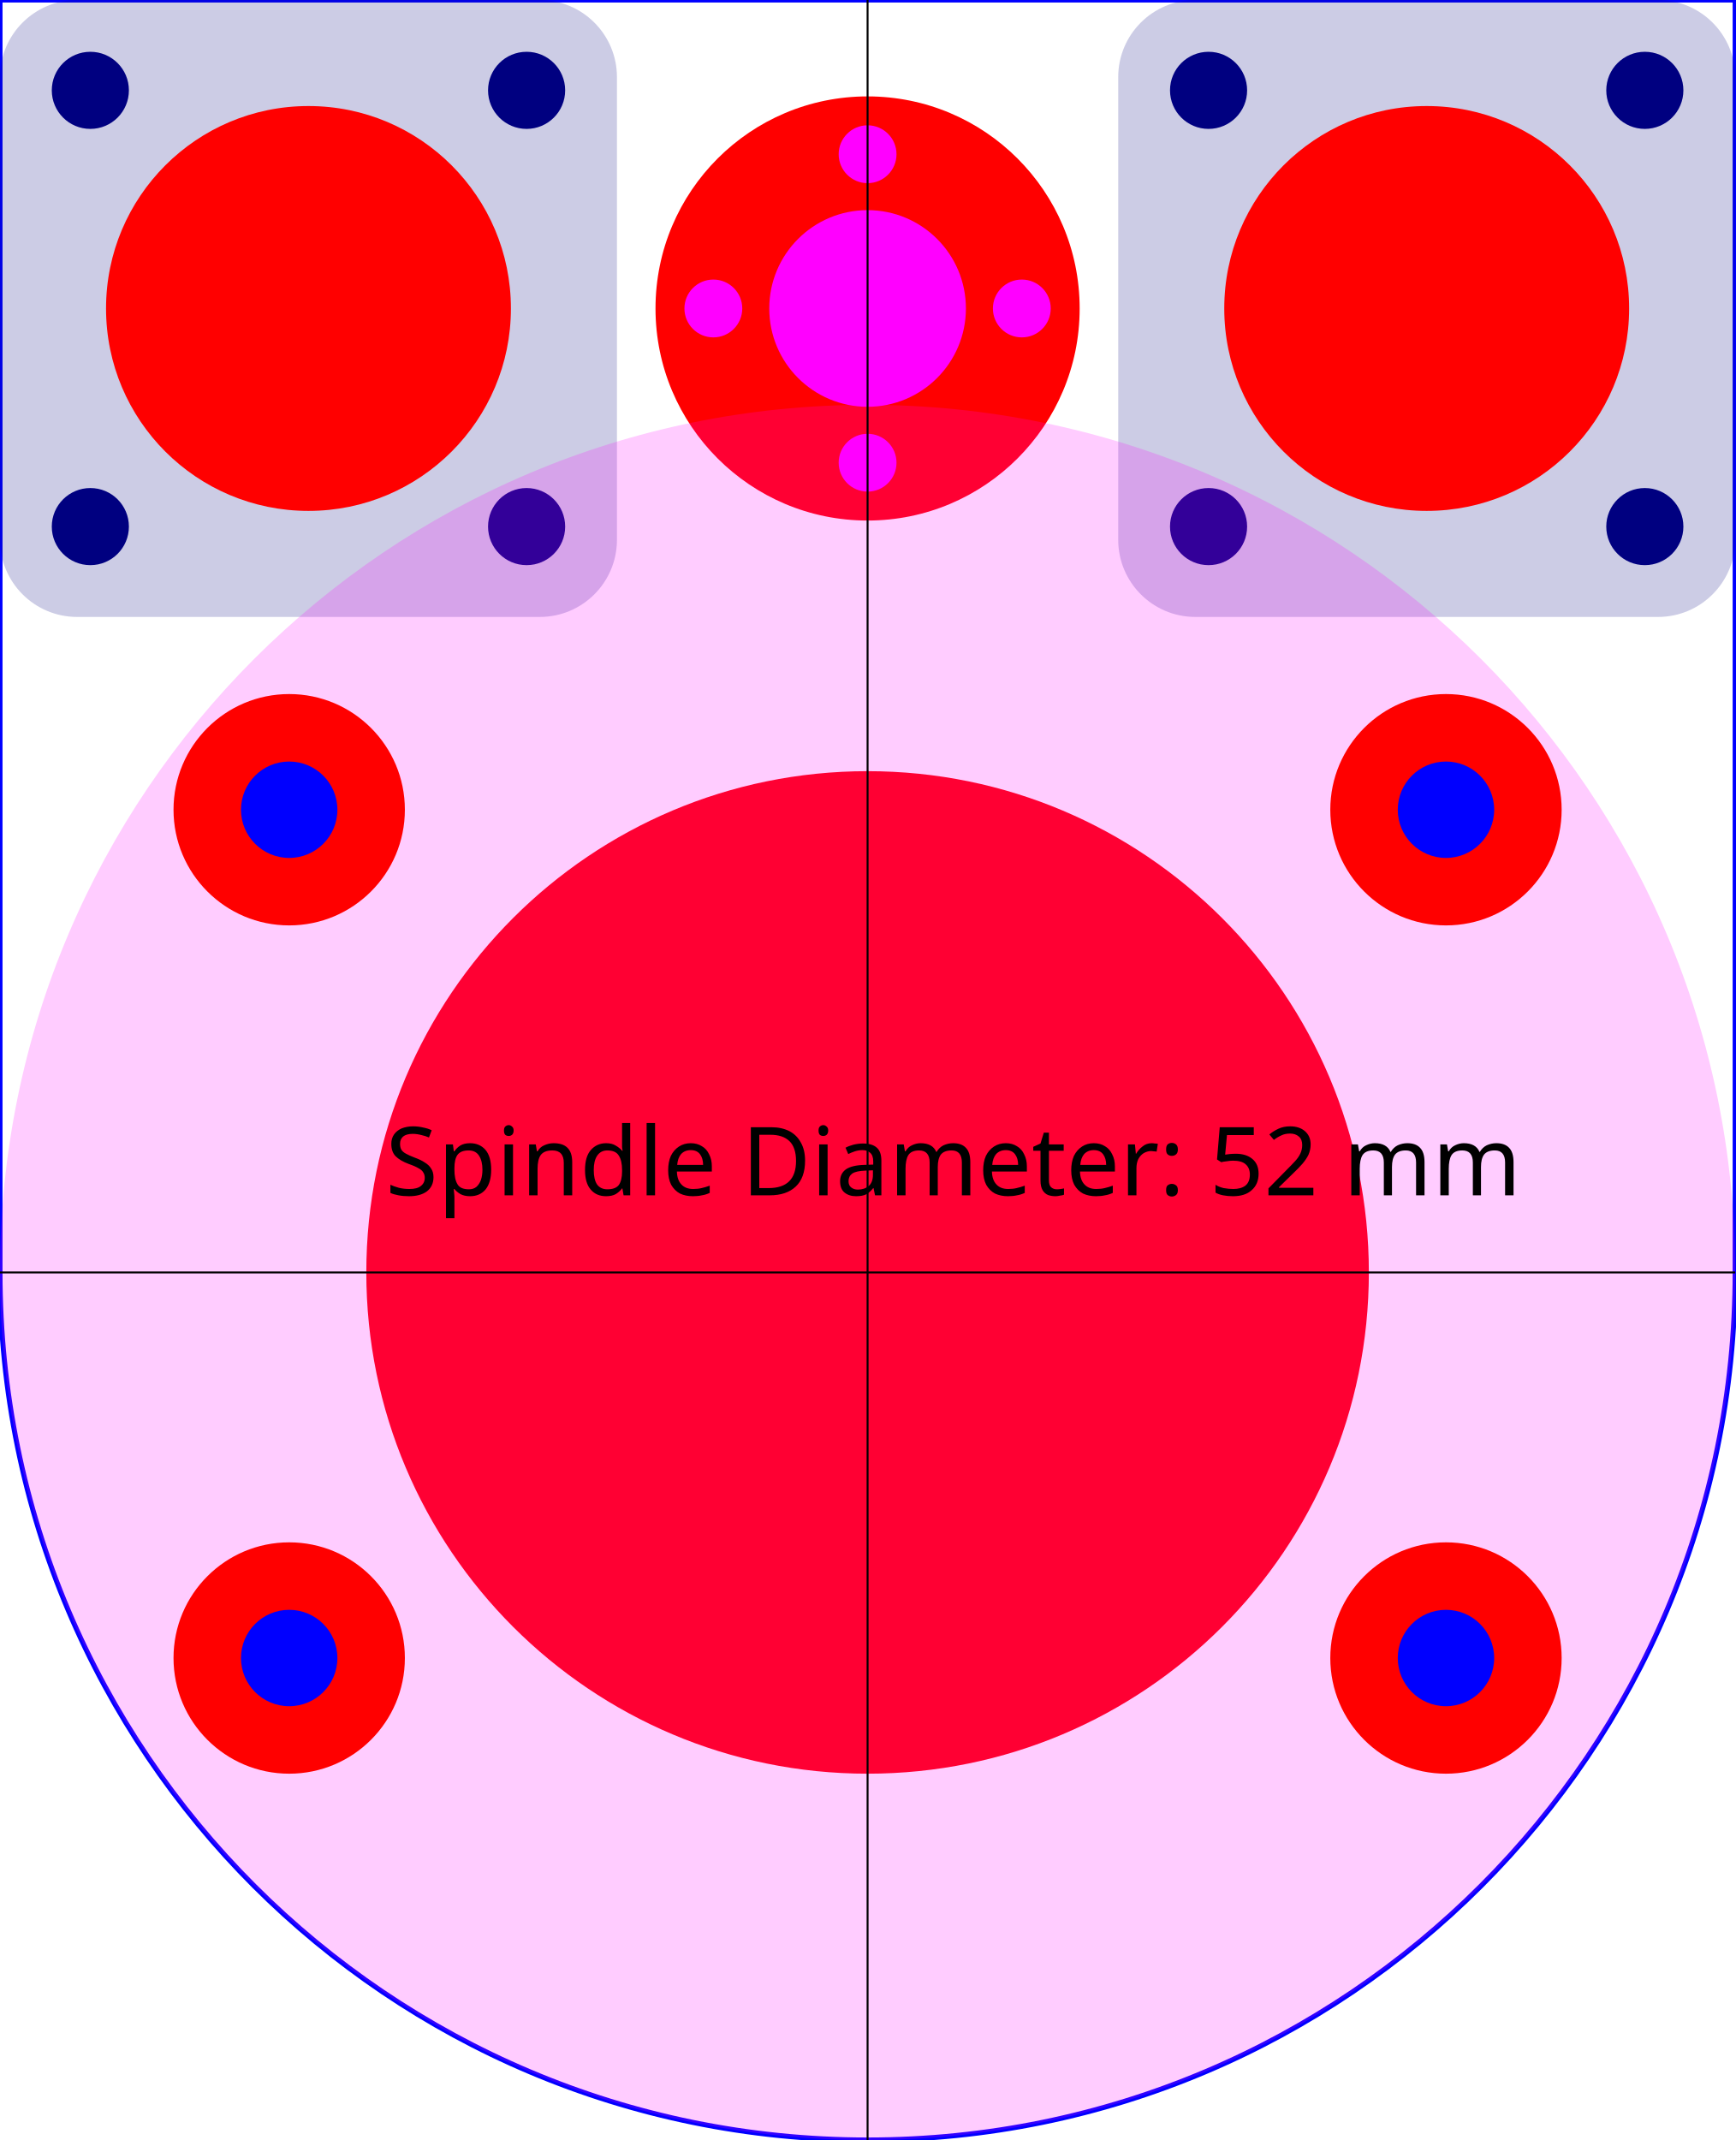
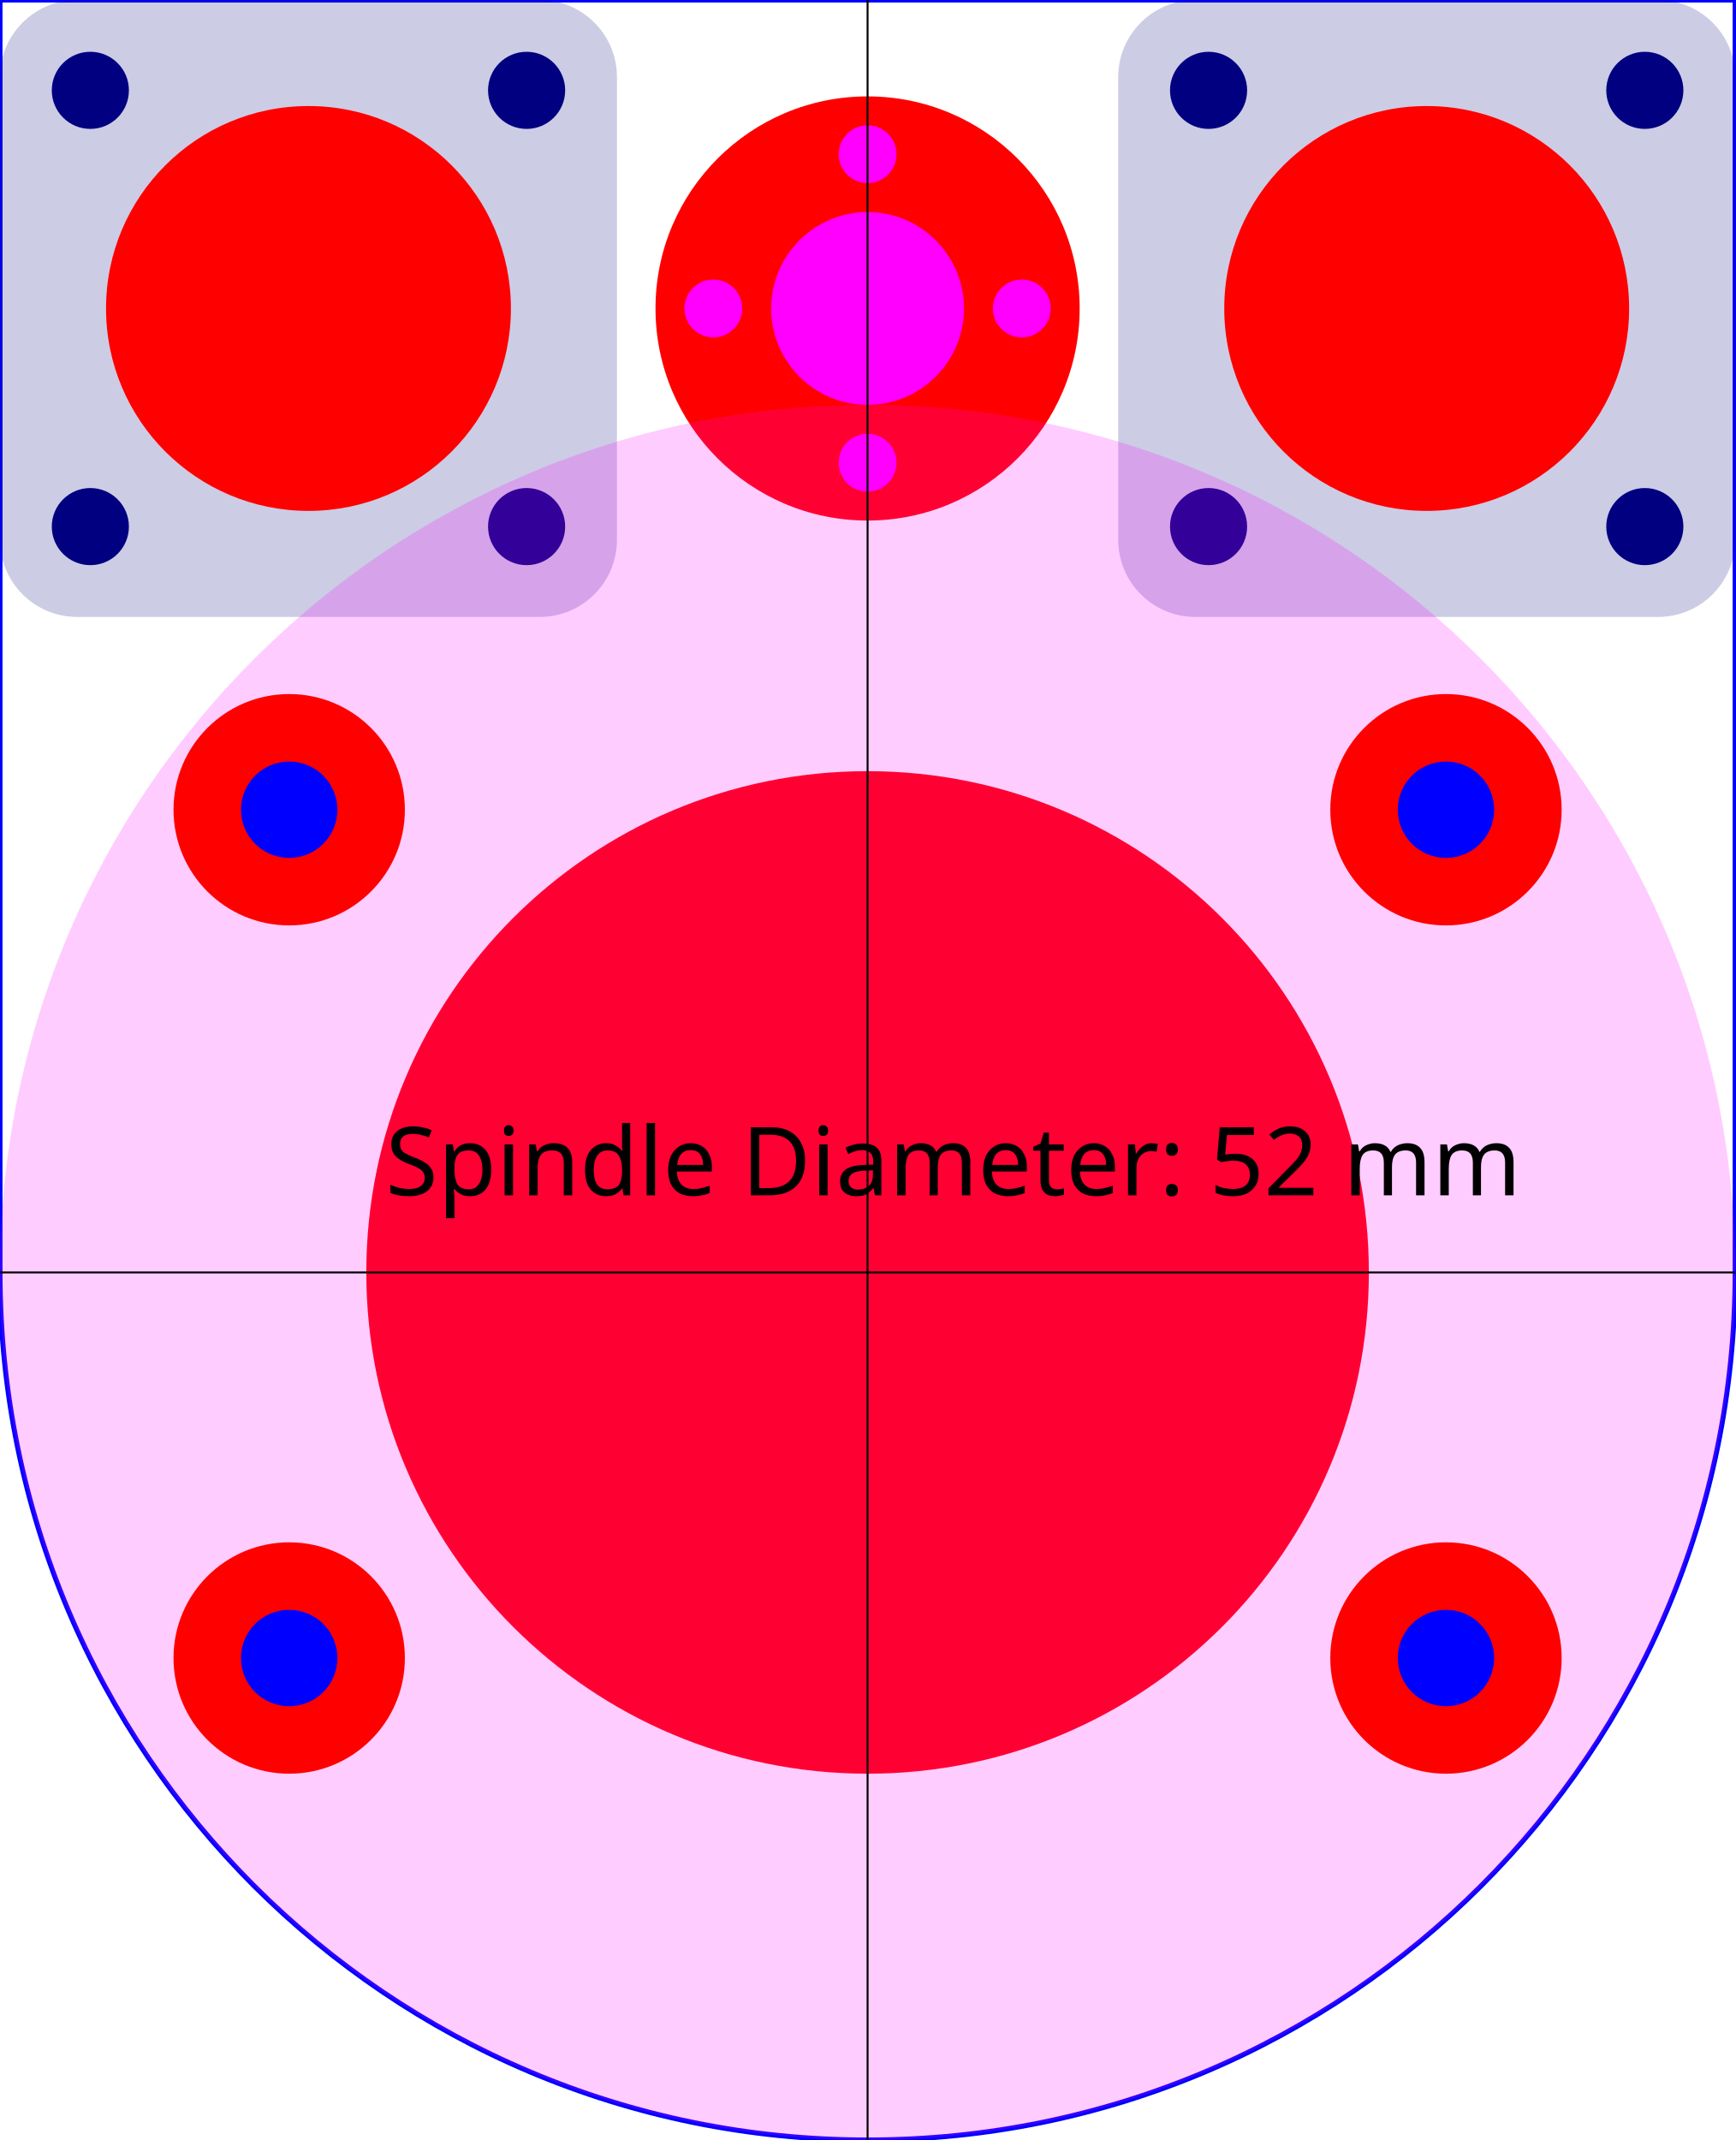
<svg xmlns="http://www.w3.org/2000/svg" version="1.1" width="90mm" height="111mm" viewBox="0 0 90 111" id="spindle-D52">
-   <defs id="defs">
-     <circle id="screw_central_hole_ref" style="fill:#ff0000;fill-opacity:1" cx="0" cy="0" r="11" />
-     <circle id="backlash_item_hole_10.2mm" style="fill:#ff00ff;fill-opacity:1" cx="0" cy="0" r="5.1" />
-     <circle id="backlash_item_screw_3.0mm" style="fill:#ff00ff;fill-opacity:1" cx="0" cy="0" r="1.5" />
-     <rect id="bearing_base_ref" style="fill:#000080;fill-opacity:0.2" width="32" height="32" x="0" y="0" rx="4" ry="4" />
-     <circle id="bearing_cylinder" style="fill:#ff0000;fill-opacity:1" cx="0" cy="0" r="10.5" />
-     <circle id="bearing_screw_4.0mm" style="fill:#000080;fill-opacity:1" cx="0" cy="0" r="2.00" />
-     <circle id="spacer_pocket_6.0mm" style="fill:#ff0000;fill-opacity:1" cx="0" cy="0" r="6" />
-     <circle id="spacer_screw_5.0mm" style="fill:#0000ff;fill-opacity:1" cx="0" cy="0" r="2.5" />
-   </defs>
  <g id="layer1">
    <path id="contour" d="M 0,0 l 90,0 l 0,66 a 45,45 0 0,1 -90,0 z" style="fill:none;stroke:#0000ff;stroke-width:0.261px;stroke-linecap:butt;stroke-linejoin:miter;stroke-opacity:1" />
    <circle id="screw_central_hole" cx="45.000" cy="16.000" r="11.000" style="fill:#ff0000;fill-opacity:1" />
    <g id="backlash">
-       <circle id="backlash_item_hole" cx="45.000" cy="16.000" r="5.100" style="fill:#ff00ff;fill-opacity:1" />
+       <circle id="backlash_item_hole" cx="45.000" cy="16.000" r="5.000" style="fill:#ff00ff;fill-opacity:1" />
      <circle id="backlash_item_screw_3.0mm_E" cx="53.000" cy="16.000" r="1.500" style="fill:#ff00ff;fill-opacity:1" />
      <circle id="backlash_item_screw_3.0mm_S" cx="45.000" cy="24.000" r="1.500" style="fill:#ff00ff;fill-opacity:1" />
      <circle id="backlash_item_screw_3.0mm_W" cx="37.000" cy="16.000" r="1.500" style="fill:#ff00ff;fill-opacity:1" />
      <circle id="backlash_item_screw_3.0mm_N" cx="45.000" cy="8.000" r="1.500" style="fill:#ff00ff;fill-opacity:1" />
    </g>
    <g id="bearing_1">
      <rect id="bearing_1_base" width="32.000" height="32.000" x="0.000" y="0.000" rx="4.000" ry="4.000" style="fill:#000080;fill-opacity:0.2" />
      <g id="bearing_1_items">
        <circle id="bearing_1_cylinder" cx="16.000" cy="16.000" r="10.500" style="fill:#ff0000;fill-opacity:1" />
        <circle id="bearing_1_screw_4.0mm_SE" cx="27.314" cy="27.314" r="2.000" style="fill:#000080;fill-opacity:1" />
        <circle id="bearing_1_screw_4.0mm_SW" cx="4.686" cy="27.314" r="2.000" style="fill:#000080;fill-opacity:1" />
        <circle id="bearing_1_screw_4.0mm_NW" cx="4.686" cy="4.686" r="2.000" style="fill:#000080;fill-opacity:1" />
        <circle id="bearing_1_screw_4.0mm_NE" cx="27.314" cy="4.686" r="2.000" style="fill:#000080;fill-opacity:1" />
      </g>
    </g>
    <g id="bearing_2">
      <rect id="bearing_2_base" width="32.000" height="32.000" x="58.000" y="0.000" rx="4.000" ry="4.000" style="fill:#000080;fill-opacity:0.2" />
      <g id="bearing_2_items">
        <circle id="bearing_2_cylinder" cx="74.000" cy="16.000" r="10.500" style="fill:#ff0000;fill-opacity:1" />
        <circle id="bearing_2_screw_4.0mm_SE" cx="85.314" cy="27.314" r="2.000" style="fill:#000080;fill-opacity:1" />
        <circle id="bearing_2_screw_4.0mm_SW" cx="62.686" cy="27.314" r="2.000" style="fill:#000080;fill-opacity:1" />
        <circle id="bearing_2_screw_4.0mm_NW" cx="62.686" cy="4.686" r="2.000" style="fill:#000080;fill-opacity:1" />
        <circle id="bearing_2_screw_4.0mm_NE" cx="85.314" cy="4.686" r="2.000" style="fill:#000080;fill-opacity:1" />
      </g>
    </g>
-     <circle id="spindle-hole" cx="45.000" cy="66.000" r="26.000" style="fill:#ff0000;fill-opacity:1;fill-rule:evenodd;stroke-width:0.97;stroke-linecap:butt;stroke-linejoin:miter;stroke-miterlimit:4;stroke-dasharray:none;stroke-dashoffset:0;stroke-opacity:1;stop-color:#000000" />
-     <circle id="large_circle_indicator" cx="45.000" cy="66.000" r="45.000" style="fill:#ff00ff;fill-opacity:0.2;fill-rule:evenodd;stroke-width:0.97;stroke-linecap:butt;stroke-linejoin:miter;stroke-miterlimit:4;stroke-dasharray:none;stroke-dashoffset:0;stroke-opacity:1;stop-color:#000000" />
+     <circle id="spindle-hole" cx="45.000" cy="66.000" r="26.000" style="fill:#ff0000;fill-opacity:1" />
+     <circle id="large_circle_indicator" cx="45.000" cy="66.000" r="45.000" style="fill:#ff00ff;fill-opacity:0.2" />
    <circle id="spacer_pocket_NW" cx="15.000" cy="42.000" r="6.000" style="fill:#ff0000;fill-opacity:1" />
    <circle id="spacer_pocket_NE" cx="75.000" cy="42.000" r="6.000" style="fill:#ff0000;fill-opacity:1" />
    <circle id="spacer_pocket_SW" cx="15.000" cy="86.000" r="6.000" style="fill:#ff0000;fill-opacity:1" />
    <circle id="spacer_pocket_SE" cx="75.000" cy="86.000" r="6.000" style="fill:#ff0000;fill-opacity:1" />
    <circle id="spacer_screw_5.0mm_NW" cx="15.000" cy="42.000" r="2.500" style="fill:#0000ff;fill-opacity:1" />
    <circle id="spacer_screw_5.0mm_NE" cx="75.000" cy="42.000" r="2.500" style="fill:#0000ff;fill-opacity:1" />
    <circle id="spacer_screw_5.0mm_SW" cx="15.000" cy="86.000" r="2.500" style="fill:#0000ff;fill-opacity:1" />
    <circle id="spacer_screw_5.0mm_SE" cx="75.000" cy="86.000" r="2.500" style="fill:#0000ff;fill-opacity:1" />
    <text id="legend" x="20.000" y="62.000" style="font-style:normal;font-weight:normal;font-size:4.939px;line-height:1.25;font-family:sans-serif;fill:#000000;fill-opacity:1;stroke:none;stroke-width:0.265">Spindle Diameter: 52 mm</text>
    <path id="horizontal_line" d="M 0,66 L 90,66" style="fill:none;stroke:#000000;stroke-width:0.1" />
    <path id="vertical_line" d="M 45,0 L 45,111" style="fill:none;stroke:#000000;stroke-width:0.1" />
  </g>
</svg>
